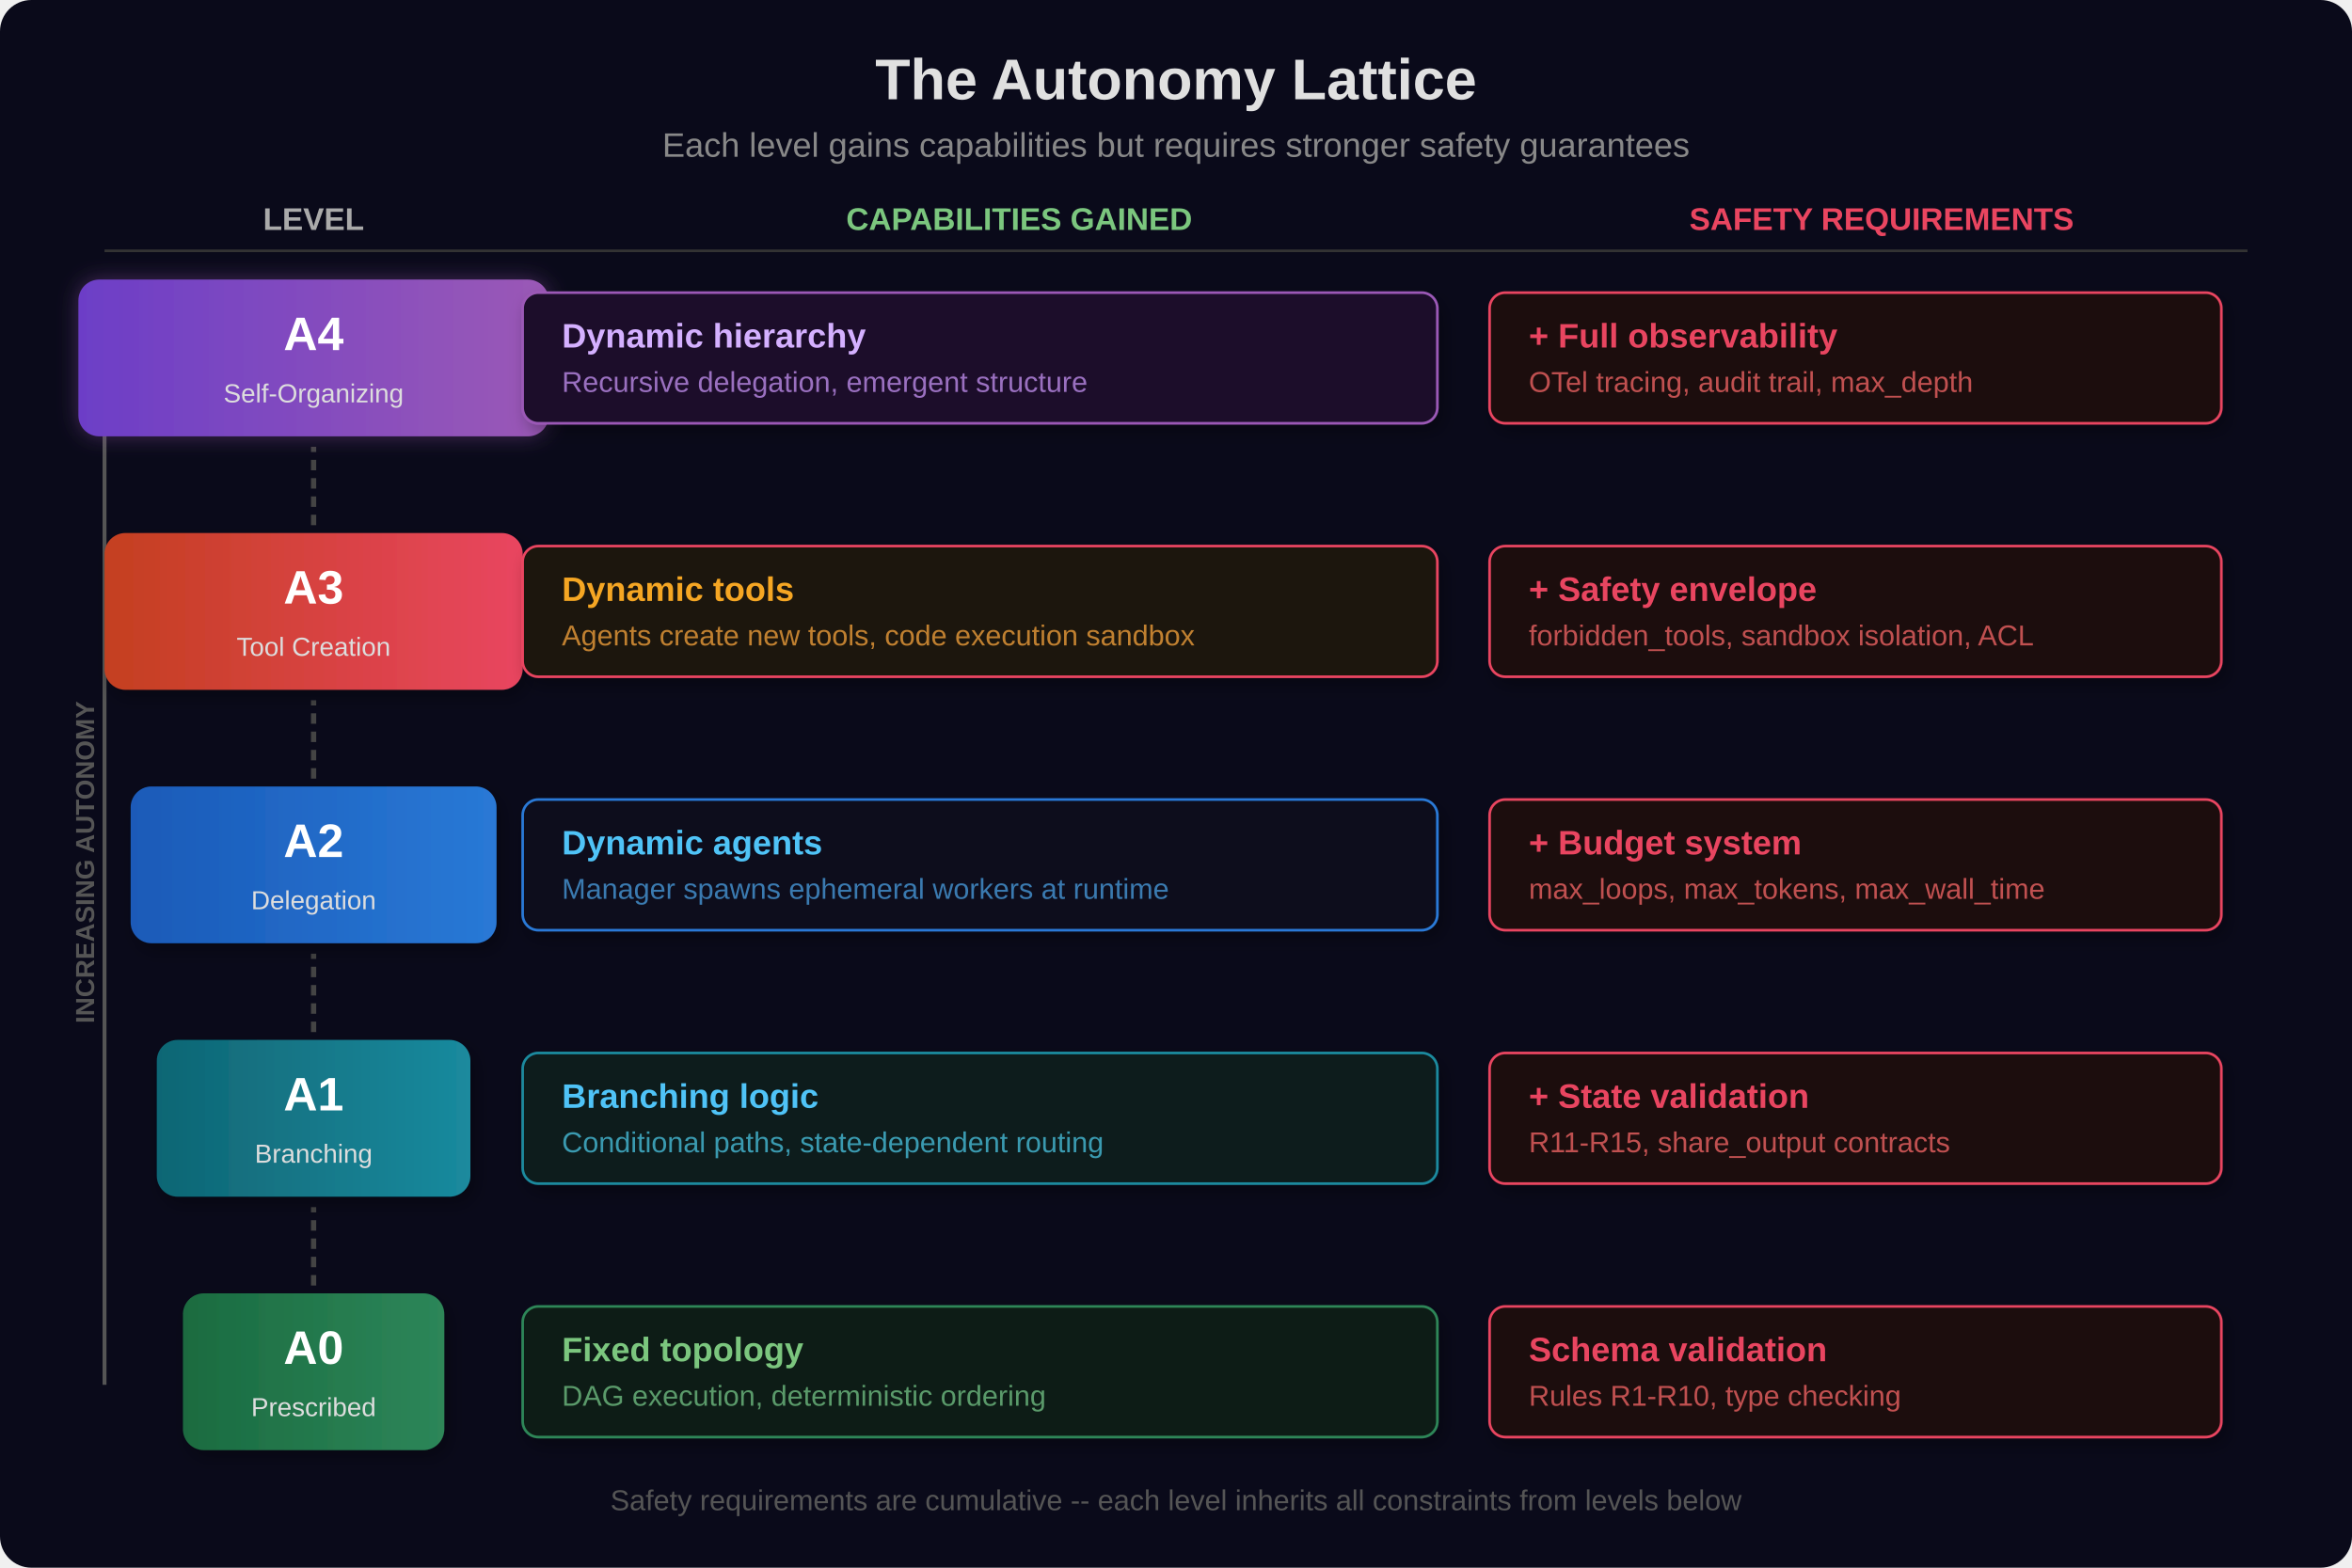
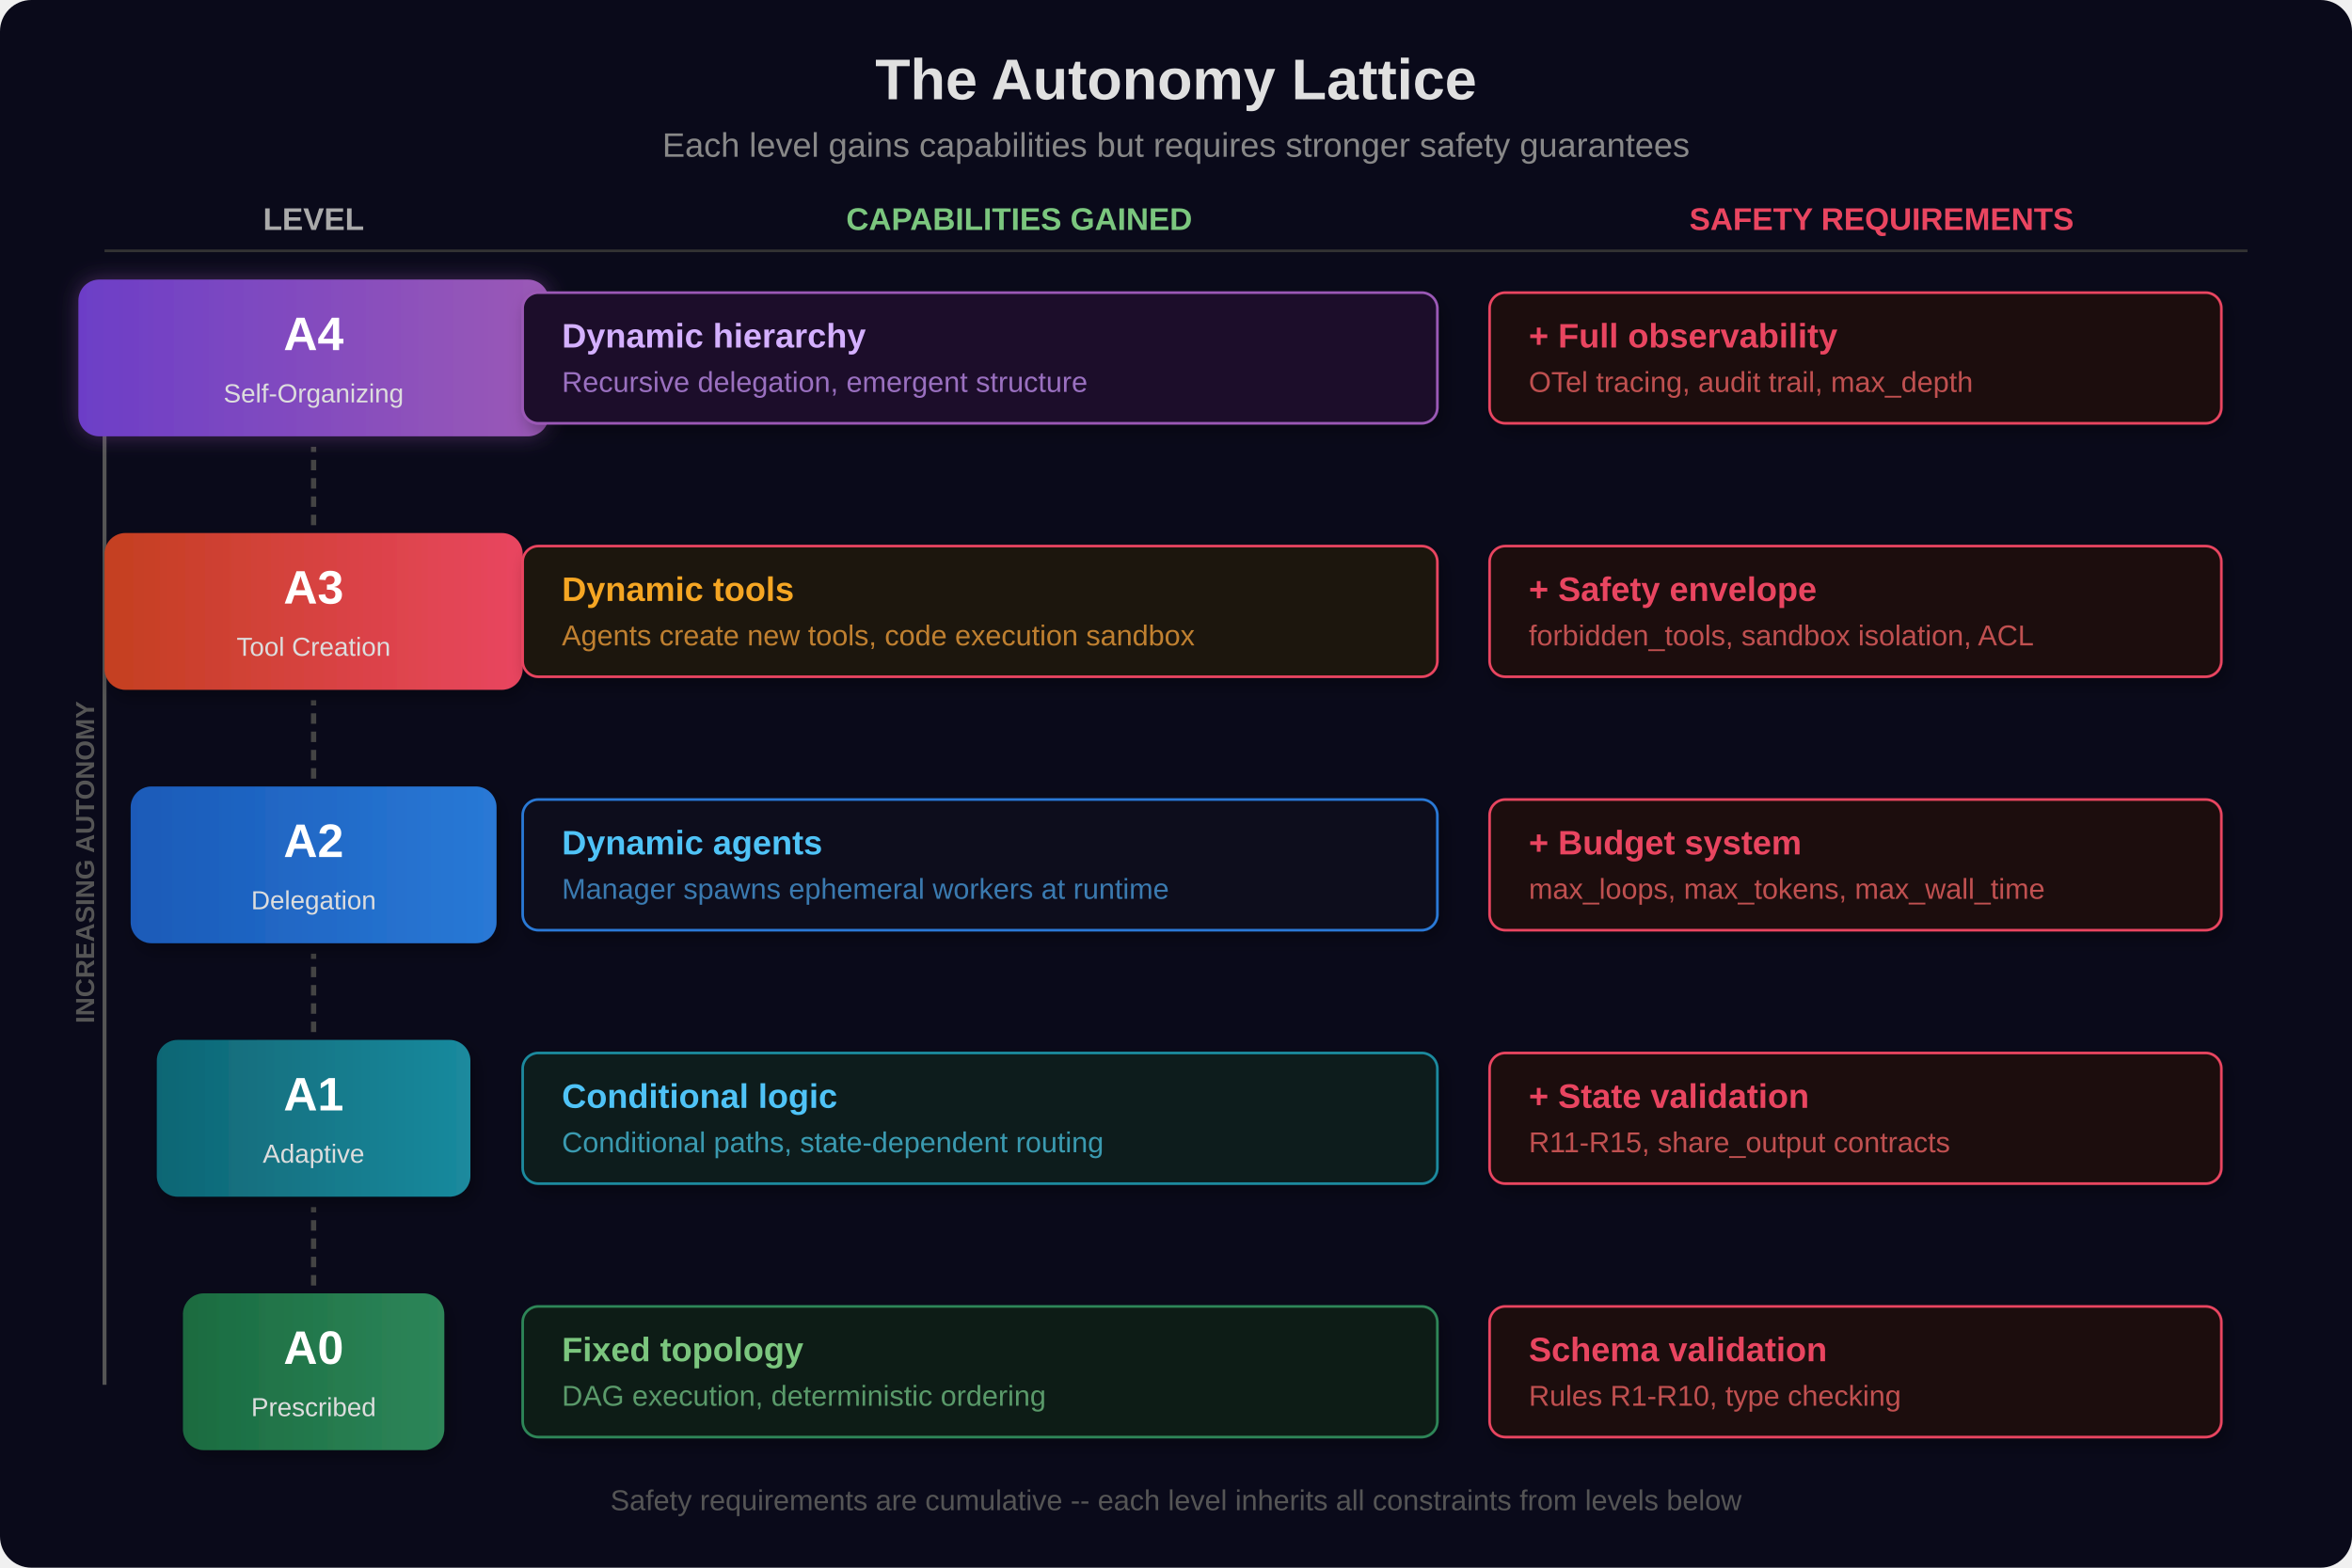
<svg xmlns="http://www.w3.org/2000/svg" viewBox="0 0 900 600" font-family="'Segoe UI', Arial, sans-serif">
  <defs>
    <linearGradient id="a0-grad" x1="0%" y1="0%" x2="100%" y2="0%">
      <stop offset="0%" style="stop-color:#1a6b40" />
      <stop offset="100%" style="stop-color:#2d8659" />
    </linearGradient>
    <linearGradient id="a1-grad" x1="0%" y1="0%" x2="100%" y2="0%">
      <stop offset="0%" style="stop-color:#0f6674" />
      <stop offset="100%" style="stop-color:#1a8a9e" />
    </linearGradient>
    <linearGradient id="a2-grad" x1="0%" y1="0%" x2="100%" y2="0%">
      <stop offset="0%" style="stop-color:#1a5ab8" />
      <stop offset="100%" style="stop-color:#2979d6" />
    </linearGradient>
    <linearGradient id="a3-grad" x1="0%" y1="0%" x2="100%" y2="0%">
      <stop offset="0%" style="stop-color:#c44020" />
      <stop offset="100%" style="stop-color:#e94560" />
    </linearGradient>
    <linearGradient id="a4-grad" x1="0%" y1="0%" x2="100%" y2="0%">
      <stop offset="0%" style="stop-color:#6c3ec7" />
      <stop offset="100%" style="stop-color:#9b59b6" />
    </linearGradient>
    <filter id="shadow" x="-20%" y="-20%" width="140%" height="140%">
      <feGaussianBlur in="SourceAlpha" stdDeviation="3" result="blur" />
      <feOffset dx="2" dy="3" result="offsetBlur" />
      <feFlood flood-color="#000" flood-opacity="0.3" result="color" />
      <feComposite in="color" in2="offsetBlur" operator="in" result="shadow" />
      <feMerge>
        <feMergeNode in="shadow" />
        <feMergeNode in="SourceGraphic" />
      </feMerge>
    </filter>
    <filter id="glow-green" x="-20%" y="-20%" width="140%" height="140%">
      <feGaussianBlur in="SourceAlpha" stdDeviation="3" result="blur" />
      <feOffset dx="0" dy="0" result="offsetBlur" />
      <feFlood flood-color="#2d8659" flood-opacity="0.3" result="color" />
      <feComposite in="color" in2="offsetBlur" operator="in" result="shadow" />
      <feMerge>
        <feMergeNode in="shadow" />
        <feMergeNode in="SourceGraphic" />
      </feMerge>
    </filter>
    <filter id="glow-purple" x="-20%" y="-20%" width="140%" height="140%">
      <feGaussianBlur in="SourceAlpha" stdDeviation="4" result="blur" />
      <feOffset dx="0" dy="0" result="offsetBlur" />
      <feFlood flood-color="#9b59b6" flood-opacity="0.4" result="color" />
      <feComposite in="color" in2="offsetBlur" operator="in" result="shadow" />
      <feMerge>
        <feMergeNode in="shadow" />
        <feMergeNode in="SourceGraphic" />
      </feMerge>
    </filter>
    <marker id="arr-up" viewBox="0 0 10 7" refX="5" refY="0" markerWidth="8" markerHeight="6" orient="auto">
      <polygon points="0 7, 5 0, 10 7" fill="#666" />
    </marker>
  </defs>
  <rect width="900" height="600" rx="12" fill="#0a0a1a" />
  <text x="450" y="38" text-anchor="middle" fill="#e0e0e0" font-size="22" font-weight="bold">The Autonomy Lattice</text>
  <text x="450" y="60" text-anchor="middle" fill="#888" font-size="13">Each level gains capabilities but requires stronger safety guarantees</text>
  <text x="120" y="88" text-anchor="middle" fill="#aaa" font-size="12" font-weight="bold">LEVEL</text>
  <text x="390" y="88" text-anchor="middle" fill="#7bc67e" font-size="12" font-weight="bold">CAPABILITIES GAINED</text>
  <text x="720" y="88" text-anchor="middle" fill="#e94560" font-size="12" font-weight="bold">SAFETY REQUIREMENTS</text>
  <line x1="40" y1="96" x2="860" y2="96" stroke="#333" stroke-width="1" />
  <line x1="40" y1="530" x2="40" y2="115" stroke="#555" stroke-width="1.5" marker-end="url(#arr-up)" />
  <text x="36" y="330" text-anchor="middle" fill="#555" font-size="10" font-weight="bold" transform="rotate(-90,36,330)">INCREASING AUTONOMY</text>
  <rect x="70" y="495" width="100" height="60" rx="8" fill="url(#a0-grad)" filter="url(#shadow)" />
  <text x="120" y="522" text-anchor="middle" fill="#fff" font-size="18" font-weight="bold">A0</text>
  <text x="120" y="542" text-anchor="middle" fill="#ddd" font-size="10">Prescribed</text>
  <rect x="200" y="500" width="350" height="50" rx="6" fill="#0f1f15" stroke="#2d8659" stroke-width="1" filter="url(#shadow)" />
  <text x="215" y="521" fill="#7bc67e" font-size="13" font-weight="bold">Fixed topology</text>
  <text x="215" y="538" fill="#5a9a6a" font-size="11">DAG execution, deterministic ordering</text>
  <rect x="570" y="500" width="280" height="50" rx="6" fill="#1f0f0f" stroke="#e94560" stroke-width="1" filter="url(#shadow)" />
  <text x="585" y="521" fill="#e94560" font-size="13" font-weight="bold">Schema validation</text>
  <text x="585" y="538" fill="#c05050" font-size="11">Rules R1-R10, type checking</text>
  <line x1="120" y1="492" x2="120" y2="462" stroke="#444" stroke-width="2" stroke-dasharray="4,3" />
  <rect x="60" y="398" width="120" height="60" rx="8" fill="url(#a1-grad)" filter="url(#shadow)" />
  <text x="120" y="425" text-anchor="middle" fill="#fff" font-size="18" font-weight="bold">A1</text>
-   <text x="120" y="445" text-anchor="middle" fill="#ddd" font-size="10">Branching</text>
+   <text x="120" y="445" text-anchor="middle" fill="#ddd" font-size="10">Adaptive</text>
  <rect x="200" y="403" width="350" height="50" rx="6" fill="#0f1a1f" stroke="#1a8a9e" stroke-width="1" filter="url(#shadow)" />
-   <text x="215" y="424" fill="#4fc3f7" font-size="13" font-weight="bold">Branching logic</text>
+   <text x="215" y="424" fill="#4fc3f7" font-size="13" font-weight="bold">Conditional logic</text>
  <text x="215" y="441" fill="#3a9ab0" font-size="11">Conditional paths, state-dependent routing</text>
  <rect x="570" y="403" width="280" height="50" rx="6" fill="#1f0f0f" stroke="#e94560" stroke-width="1" filter="url(#shadow)" />
  <text x="585" y="424" fill="#e94560" font-size="13" font-weight="bold">+ State validation</text>
  <text x="585" y="441" fill="#c05050" font-size="11">R11-R15, share_output contracts</text>
  <line x1="120" y1="395" x2="120" y2="365" stroke="#444" stroke-width="2" stroke-dasharray="4,3" />
  <rect x="50" y="301" width="140" height="60" rx="8" fill="url(#a2-grad)" filter="url(#shadow)" />
  <text x="120" y="328" text-anchor="middle" fill="#fff" font-size="18" font-weight="bold">A2</text>
  <text x="120" y="348" text-anchor="middle" fill="#ddd" font-size="10">Delegation</text>
  <rect x="200" y="306" width="350" height="50" rx="6" fill="#0f0f1f" stroke="#2979d6" stroke-width="1" filter="url(#shadow)" />
  <text x="215" y="327" fill="#4fc3f7" font-size="13" font-weight="bold">Dynamic agents</text>
  <text x="215" y="344" fill="#3a7ab0" font-size="11">Manager spawns ephemeral workers at runtime</text>
  <rect x="570" y="306" width="280" height="50" rx="6" fill="#1f0f0f" stroke="#e94560" stroke-width="1" filter="url(#shadow)" />
  <text x="585" y="327" fill="#e94560" font-size="13" font-weight="bold">+ Budget system</text>
  <text x="585" y="344" fill="#c05050" font-size="11">max_loops, max_tokens, max_wall_time</text>
  <line x1="120" y1="298" x2="120" y2="268" stroke="#444" stroke-width="2" stroke-dasharray="4,3" />
  <rect x="40" y="204" width="160" height="60" rx="8" fill="url(#a3-grad)" filter="url(#shadow)" />
  <text x="120" y="231" text-anchor="middle" fill="#fff" font-size="18" font-weight="bold">A3</text>
  <text x="120" y="251" text-anchor="middle" fill="#ddd" font-size="10">Tool Creation</text>
  <rect x="200" y="209" width="350" height="50" rx="6" fill="#1f150f" stroke="#e94560" stroke-width="1" filter="url(#shadow)" />
  <text x="215" y="230" fill="#f5a623" font-size="13" font-weight="bold">Dynamic tools</text>
  <text x="215" y="247" fill="#c08030" font-size="11">Agents create new tools, code execution sandbox</text>
  <rect x="570" y="209" width="280" height="50" rx="6" fill="#1f0f0f" stroke="#e94560" stroke-width="1" filter="url(#shadow)" />
  <text x="585" y="230" fill="#e94560" font-size="13" font-weight="bold">+ Safety envelope</text>
  <text x="585" y="247" fill="#c05050" font-size="11">forbidden_tools, sandbox isolation, ACL</text>
  <line x1="120" y1="201" x2="120" y2="171" stroke="#444" stroke-width="2" stroke-dasharray="4,3" />
  <rect x="30" y="107" width="180" height="60" rx="8" fill="url(#a4-grad)" filter="url(#glow-purple)" />
  <text x="120" y="134" text-anchor="middle" fill="#fff" font-size="18" font-weight="bold">A4</text>
  <text x="120" y="154" text-anchor="middle" fill="#ddd" font-size="10">Self-Organizing</text>
  <rect x="200" y="112" width="350" height="50" rx="6" fill="#1a0f2a" stroke="#9b59b6" stroke-width="1" filter="url(#shadow)" />
  <text x="215" y="133" fill="#d4b0ff" font-size="13" font-weight="bold">Dynamic hierarchy</text>
  <text x="215" y="150" fill="#9a70c0" font-size="11">Recursive delegation, emergent structure</text>
  <rect x="570" y="112" width="280" height="50" rx="6" fill="#1f0f0f" stroke="#e94560" stroke-width="1" filter="url(#shadow)" />
  <text x="585" y="133" fill="#e94560" font-size="13" font-weight="bold">+ Full observability</text>
  <text x="585" y="150" fill="#c05050" font-size="11">OTel tracing, audit trail, max_depth</text>
  <text x="450" y="578" text-anchor="middle" fill="#555" font-size="11">Safety requirements are cumulative -- each level inherits all constraints from levels below</text>
</svg>
